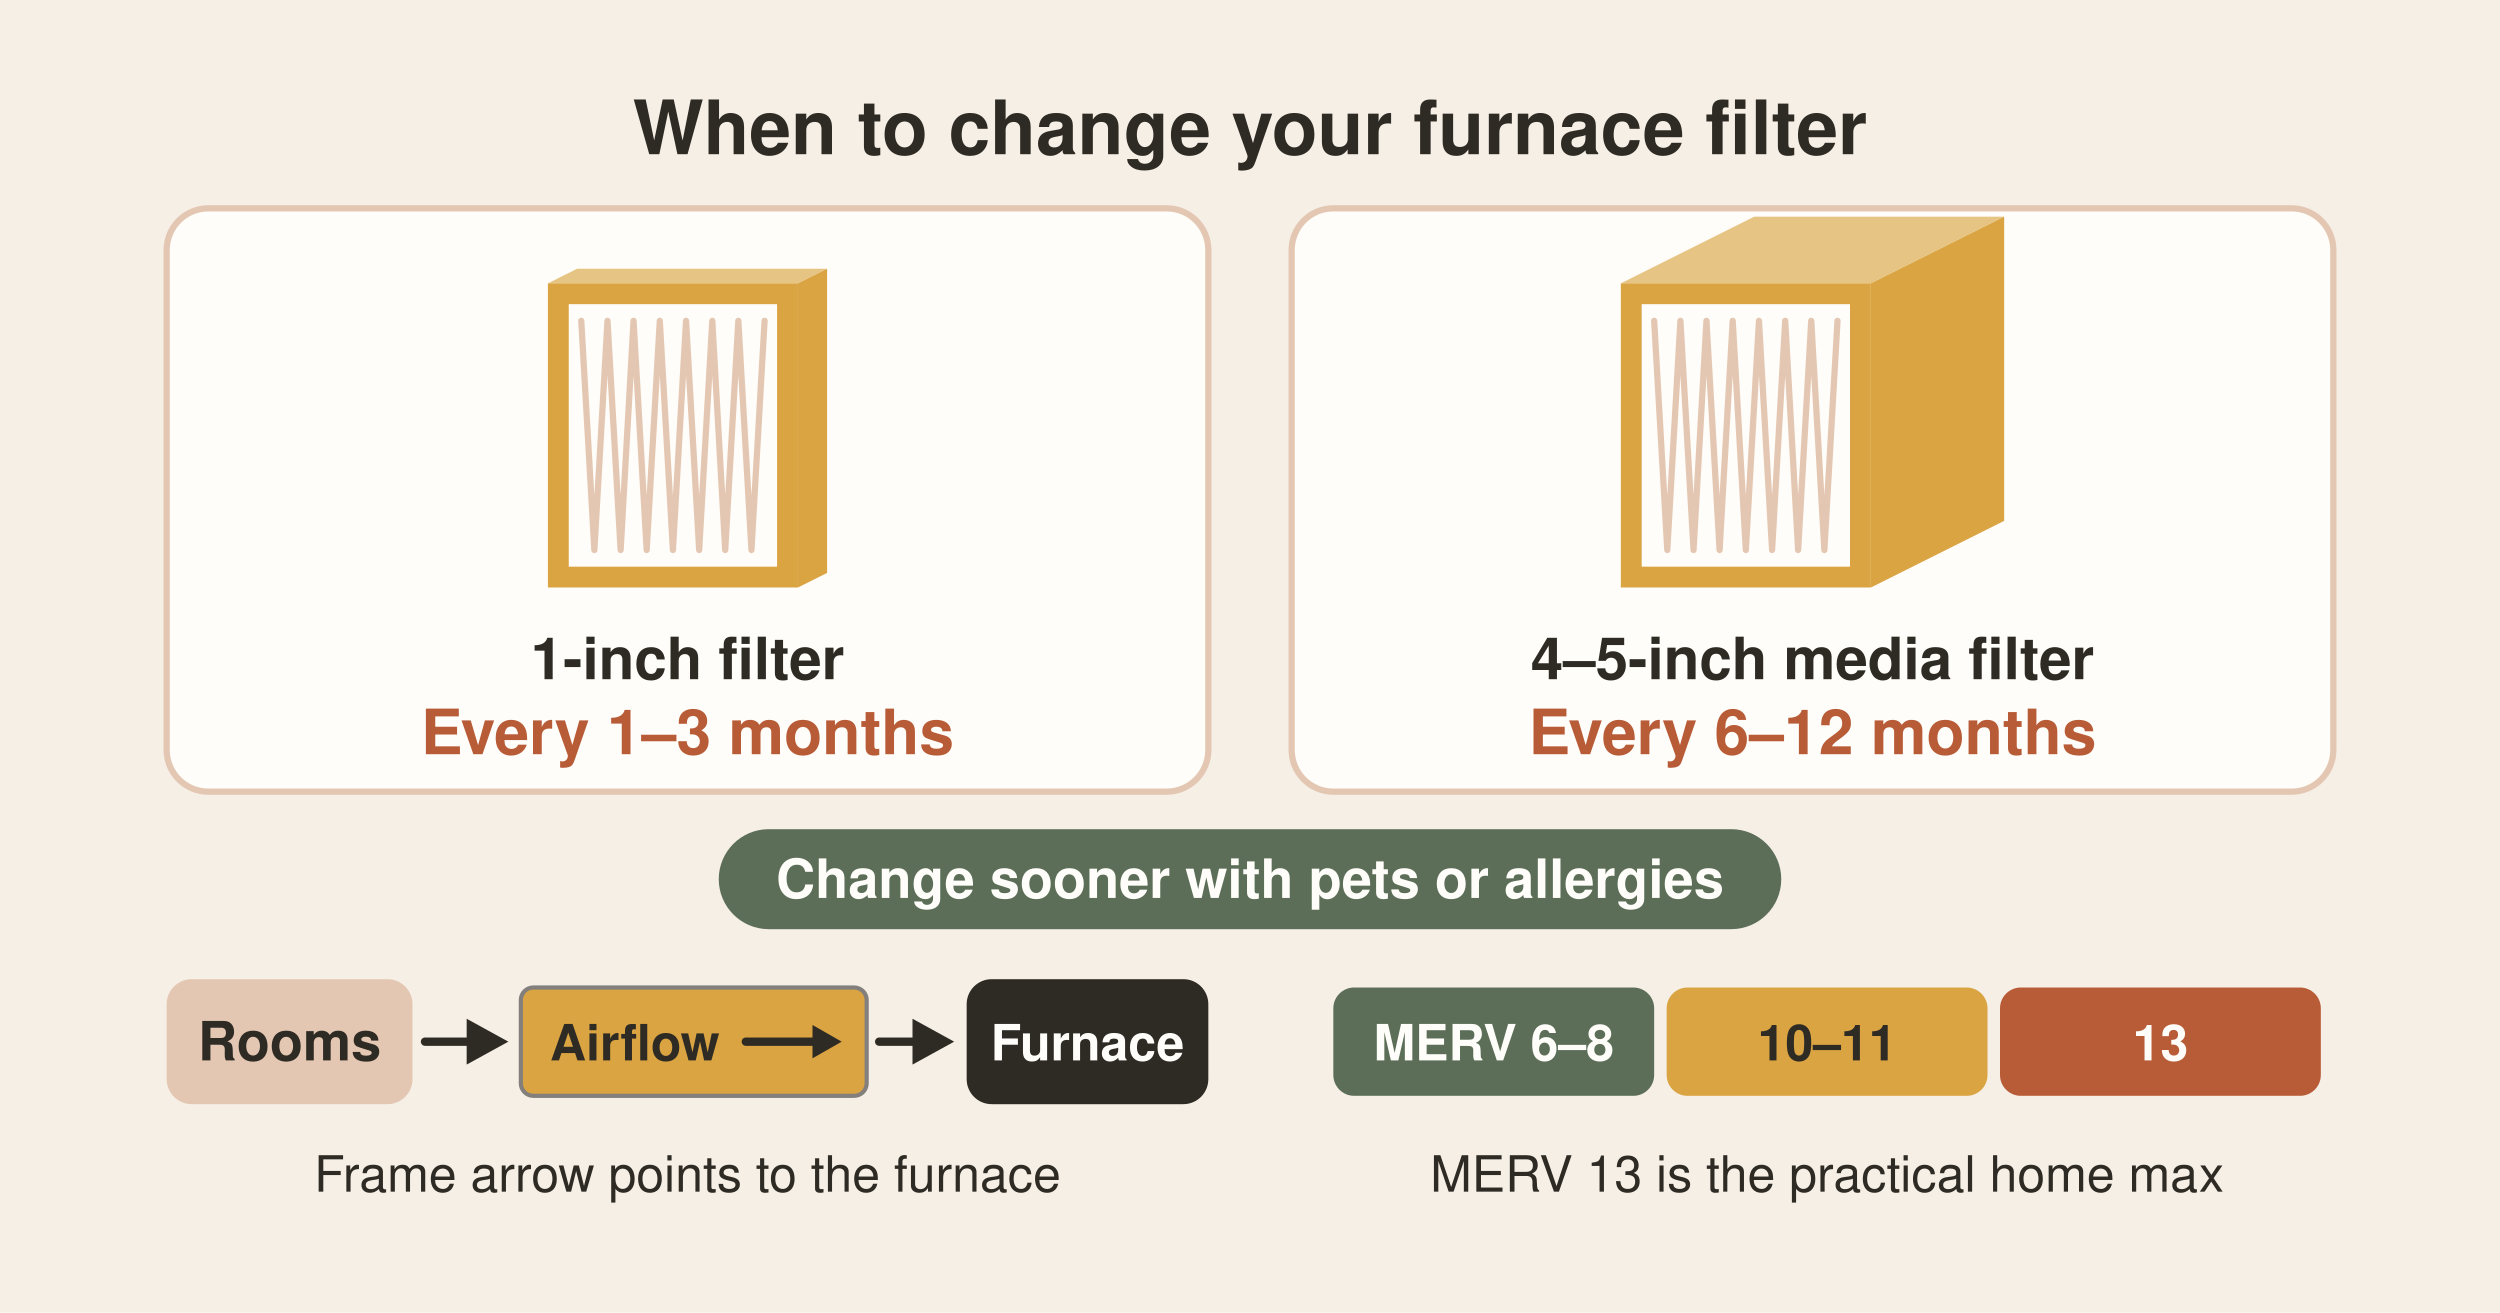
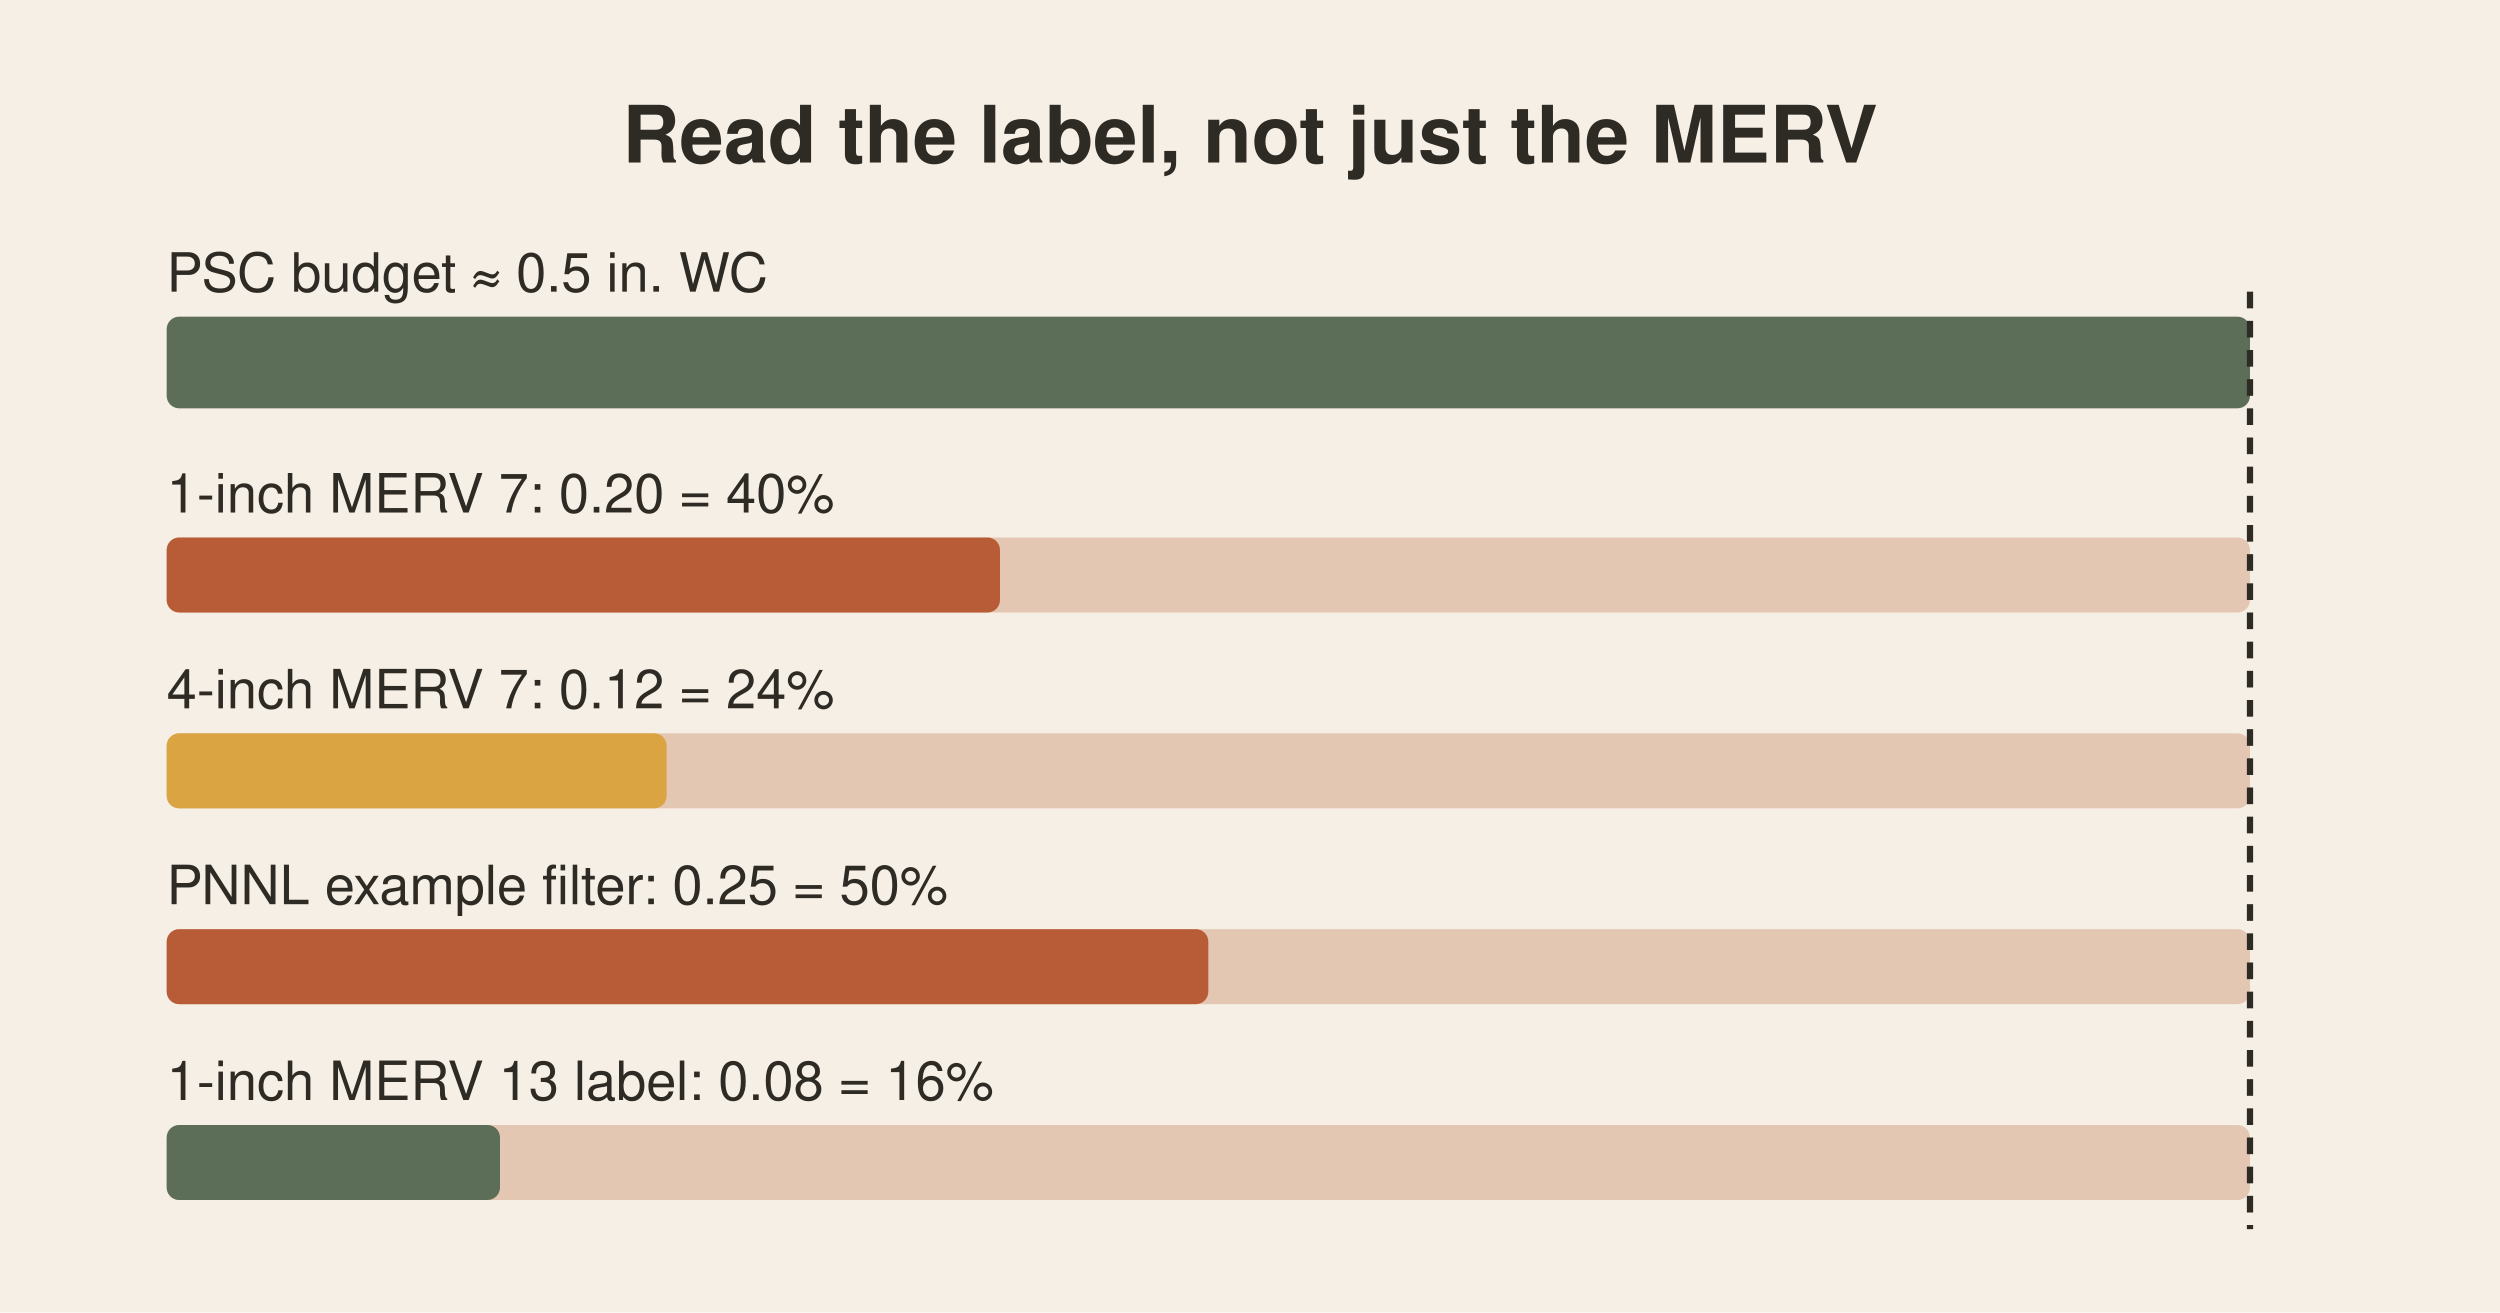
- <svg xmlns="http://www.w3.org/2000/svg" width="1200" height="630" viewBox="0 0 1200 630">
-   <rect x="0" y="0" width="1200" height="630" fill="#F6EFE6" />
-   <text x="600" y="74" font-family="Helvetica, Arial, sans-serif" font-size="36" font-weight="bold" text-anchor="middle" fill="#2E2A24">When to change your furnace filter</text>
-   <rect x="80" y="100" width="500" height="280" rx="20" fill="#FFFDF9" stroke="#E4C7B2" stroke-width="3" />
-   <polygon points="263,136 277,129 397,129 383,136" fill="#E6C484" />
-   <polygon points="383,136 397,129 397,275 383,282" fill="#D9A441" />
-   <rect x="263" y="136" width="120" height="146" fill="#D9A441" />
-   <rect x="273" y="146" width="100" height="126" fill="#FFFDF9" />
-   <polyline points="279,154 285.3,264 291.6,154 297.9,264 304.1,154 310.4,264 316.7,154 323,264 329.3,154 335.6,264 341.9,154 348.1,264 354.4,154 360.7,264 367,154" fill="none" stroke="#E4C7B2" stroke-width="3" stroke-linecap="round" stroke-linejoin="round" />
-   <text x="330" y="326" font-family="Helvetica, Arial, sans-serif" font-size="28" font-weight="bold" text-anchor="middle" fill="#2E2A24">1-inch filter</text>
-   <text x="330" y="362" font-family="Helvetica, Arial, sans-serif" font-size="30" font-weight="bold" text-anchor="middle" fill="#B85C38">Every 1–3 months</text>
-   <rect x="620" y="100" width="500" height="280" rx="20" fill="#FFFDF9" stroke="#E4C7B2" stroke-width="3" />
-   <polygon points="778,136 842,104 962,104 898,136" fill="#E6C484" />
-   <polygon points="898,136 962,104 962,250 898,282" fill="#D9A441" />
-   <rect x="778" y="136" width="120" height="146" fill="#D9A441" />
-   <rect x="788" y="146" width="100" height="126" fill="#FFFDF9" />
-   <polyline points="794,154 800.3,264 806.6,154 812.9,264 819.1,154 825.4,264 831.7,154 838,264 844.3,154 850.6,264 856.9,154 863.1,264 869.4,154 875.7,264 882,154" fill="none" stroke="#E4C7B2" stroke-width="3" stroke-linecap="round" stroke-linejoin="round" />
-   <text x="870" y="326" font-family="Helvetica, Arial, sans-serif" font-size="28" font-weight="bold" text-anchor="middle" fill="#2E2A24">4–5-inch media filter</text>
-   <text x="870" y="362" font-family="Helvetica, Arial, sans-serif" font-size="30" font-weight="bold" text-anchor="middle" fill="#B85C38">Every 6–12 months</text>
-   <rect x="345" y="398" width="510" height="48" rx="24" fill="#5C6E58" />
-   <text x="600" y="431" font-family="Helvetica, Arial, sans-serif" font-size="26" font-weight="bold" text-anchor="middle" fill="#FFFDF9">Change sooner with pets or allergies</text>
-   <rect x="80" y="470" width="118" height="60" rx="12" fill="#E4C7B2" />
-   <text x="139" y="509" font-family="Helvetica, Arial, sans-serif" font-size="26" font-weight="bold" text-anchor="middle" fill="#2E2A24">Rooms</text>
-   <line x1="204" y1="500" x2="226" y2="500" stroke="#2E2A24" stroke-width="4" stroke-linecap="round" />
-   <polygon points="244,500 224,511 224,489" fill="#2E2A24" />
-   <rect x="250" y="474" width="166" height="52" rx="6" fill="#D9A441" />
-   <rect x="250" y="474" width="166" height="52" rx="6" fill="none" stroke="#827F7C" stroke-width="2" />
-   <text x="264" y="509" font-family="Helvetica, Arial, sans-serif" font-size="24" font-weight="bold" fill="#2E2A24">Airflow</text>
-   <line x1="358" y1="500" x2="392" y2="500" stroke="#2E2A24" stroke-width="4" stroke-linecap="round" />
-   <polygon points="404,500 390,508 390,492" fill="#2E2A24" />
-   <line x1="422" y1="500" x2="440" y2="500" stroke="#2E2A24" stroke-width="4" stroke-linecap="round" />
-   <polygon points="458,500 438,511 438,489" fill="#2E2A24" />
-   <rect x="464" y="470" width="116" height="60" rx="12" fill="#2E2A24" />
-   <text x="522" y="509" font-family="Helvetica, Arial, sans-serif" font-size="24" font-weight="bold" text-anchor="middle" fill="#FFFDF9">Furnace</text>
-   <text x="330" y="572" font-family="Helvetica, Arial, sans-serif" font-size="24" text-anchor="middle" fill="#2E2A24">Frame arrow points to the furnace</text>
-   <rect x="640" y="474" width="154" height="52" rx="10" fill="#5C6E58" />
-   <text x="717" y="509" font-family="Helvetica, Arial, sans-serif" font-size="24" font-weight="bold" text-anchor="middle" fill="#FFFDF9">MERV 6–8</text>
-   <rect x="800" y="474" width="154" height="52" rx="10" fill="#D9A441" />
-   <text x="877" y="509" font-family="Helvetica, Arial, sans-serif" font-size="24" font-weight="bold" text-anchor="middle" fill="#2E2A24">10–11</text>
-   <rect x="960" y="474" width="154" height="52" rx="10" fill="#B85C38" />
-   <text x="1037" y="509" font-family="Helvetica, Arial, sans-serif" font-size="24" font-weight="bold" text-anchor="middle" fill="#FFFDF9">13</text>
-   <text x="877" y="572" font-family="Helvetica, Arial, sans-serif" font-size="24" text-anchor="middle" fill="#2E2A24">MERV 13 is the practical home max</text>
+ <svg xmlns="http://www.w3.org/2000/svg" viewBox="0 0 1200 630">
+   <rect width="1200" height="630" fill="#F6EFE6" />
+   <text x="600" y="78" font-family="Helvetica, Arial, sans-serif" font-size="38" font-weight="bold" fill="#2E2A24" text-anchor="middle">Read the label, not just the MERV</text>
+   <g font-family="Helvetica, Arial, sans-serif" font-size="26" fill="#2E2A24">
+     <text x="80" y="140">PSC budget ≈ 0.5 in. WC</text>
+     <rect x="80" y="152" width="1000" height="44" rx="6" fill="#5C6E58" />
+     <text x="80" y="246">1-inch MERV 7: 0.20 = 40%</text>
+     <rect x="80" y="258" width="1000" height="36" rx="6" fill="#E4C7B2" />
+     <rect x="80" y="258" width="400" height="36" rx="6" fill="#B85C38" />
+     <text x="80" y="340">4-inch MERV 7: 0.12 = 24%</text>
+     <rect x="80" y="352" width="1000" height="36" rx="6" fill="#E4C7B2" />
+     <rect x="80" y="352" width="240" height="36" rx="6" fill="#D9A441" />
+     <text x="80" y="434">PNNL example filter: 0.25 = 50%</text>
+     <rect x="80" y="446" width="1000" height="36" rx="6" fill="#E4C7B2" />
+     <rect x="80" y="446" width="500" height="36" rx="6" fill="#B85C38" />
+     <text x="80" y="528">1-inch MERV 13 label: 0.08 = 16%</text>
+     <rect x="80" y="540" width="1000" height="36" rx="6" fill="#E4C7B2" />
+     <rect x="80" y="540" width="160" height="36" rx="6" fill="#5C6E58" />
+   </g>
+   <line x1="1080" y1="140" x2="1080" y2="590" stroke="#2E2A24" stroke-width="3" stroke-dasharray="8 6" />
</svg>
